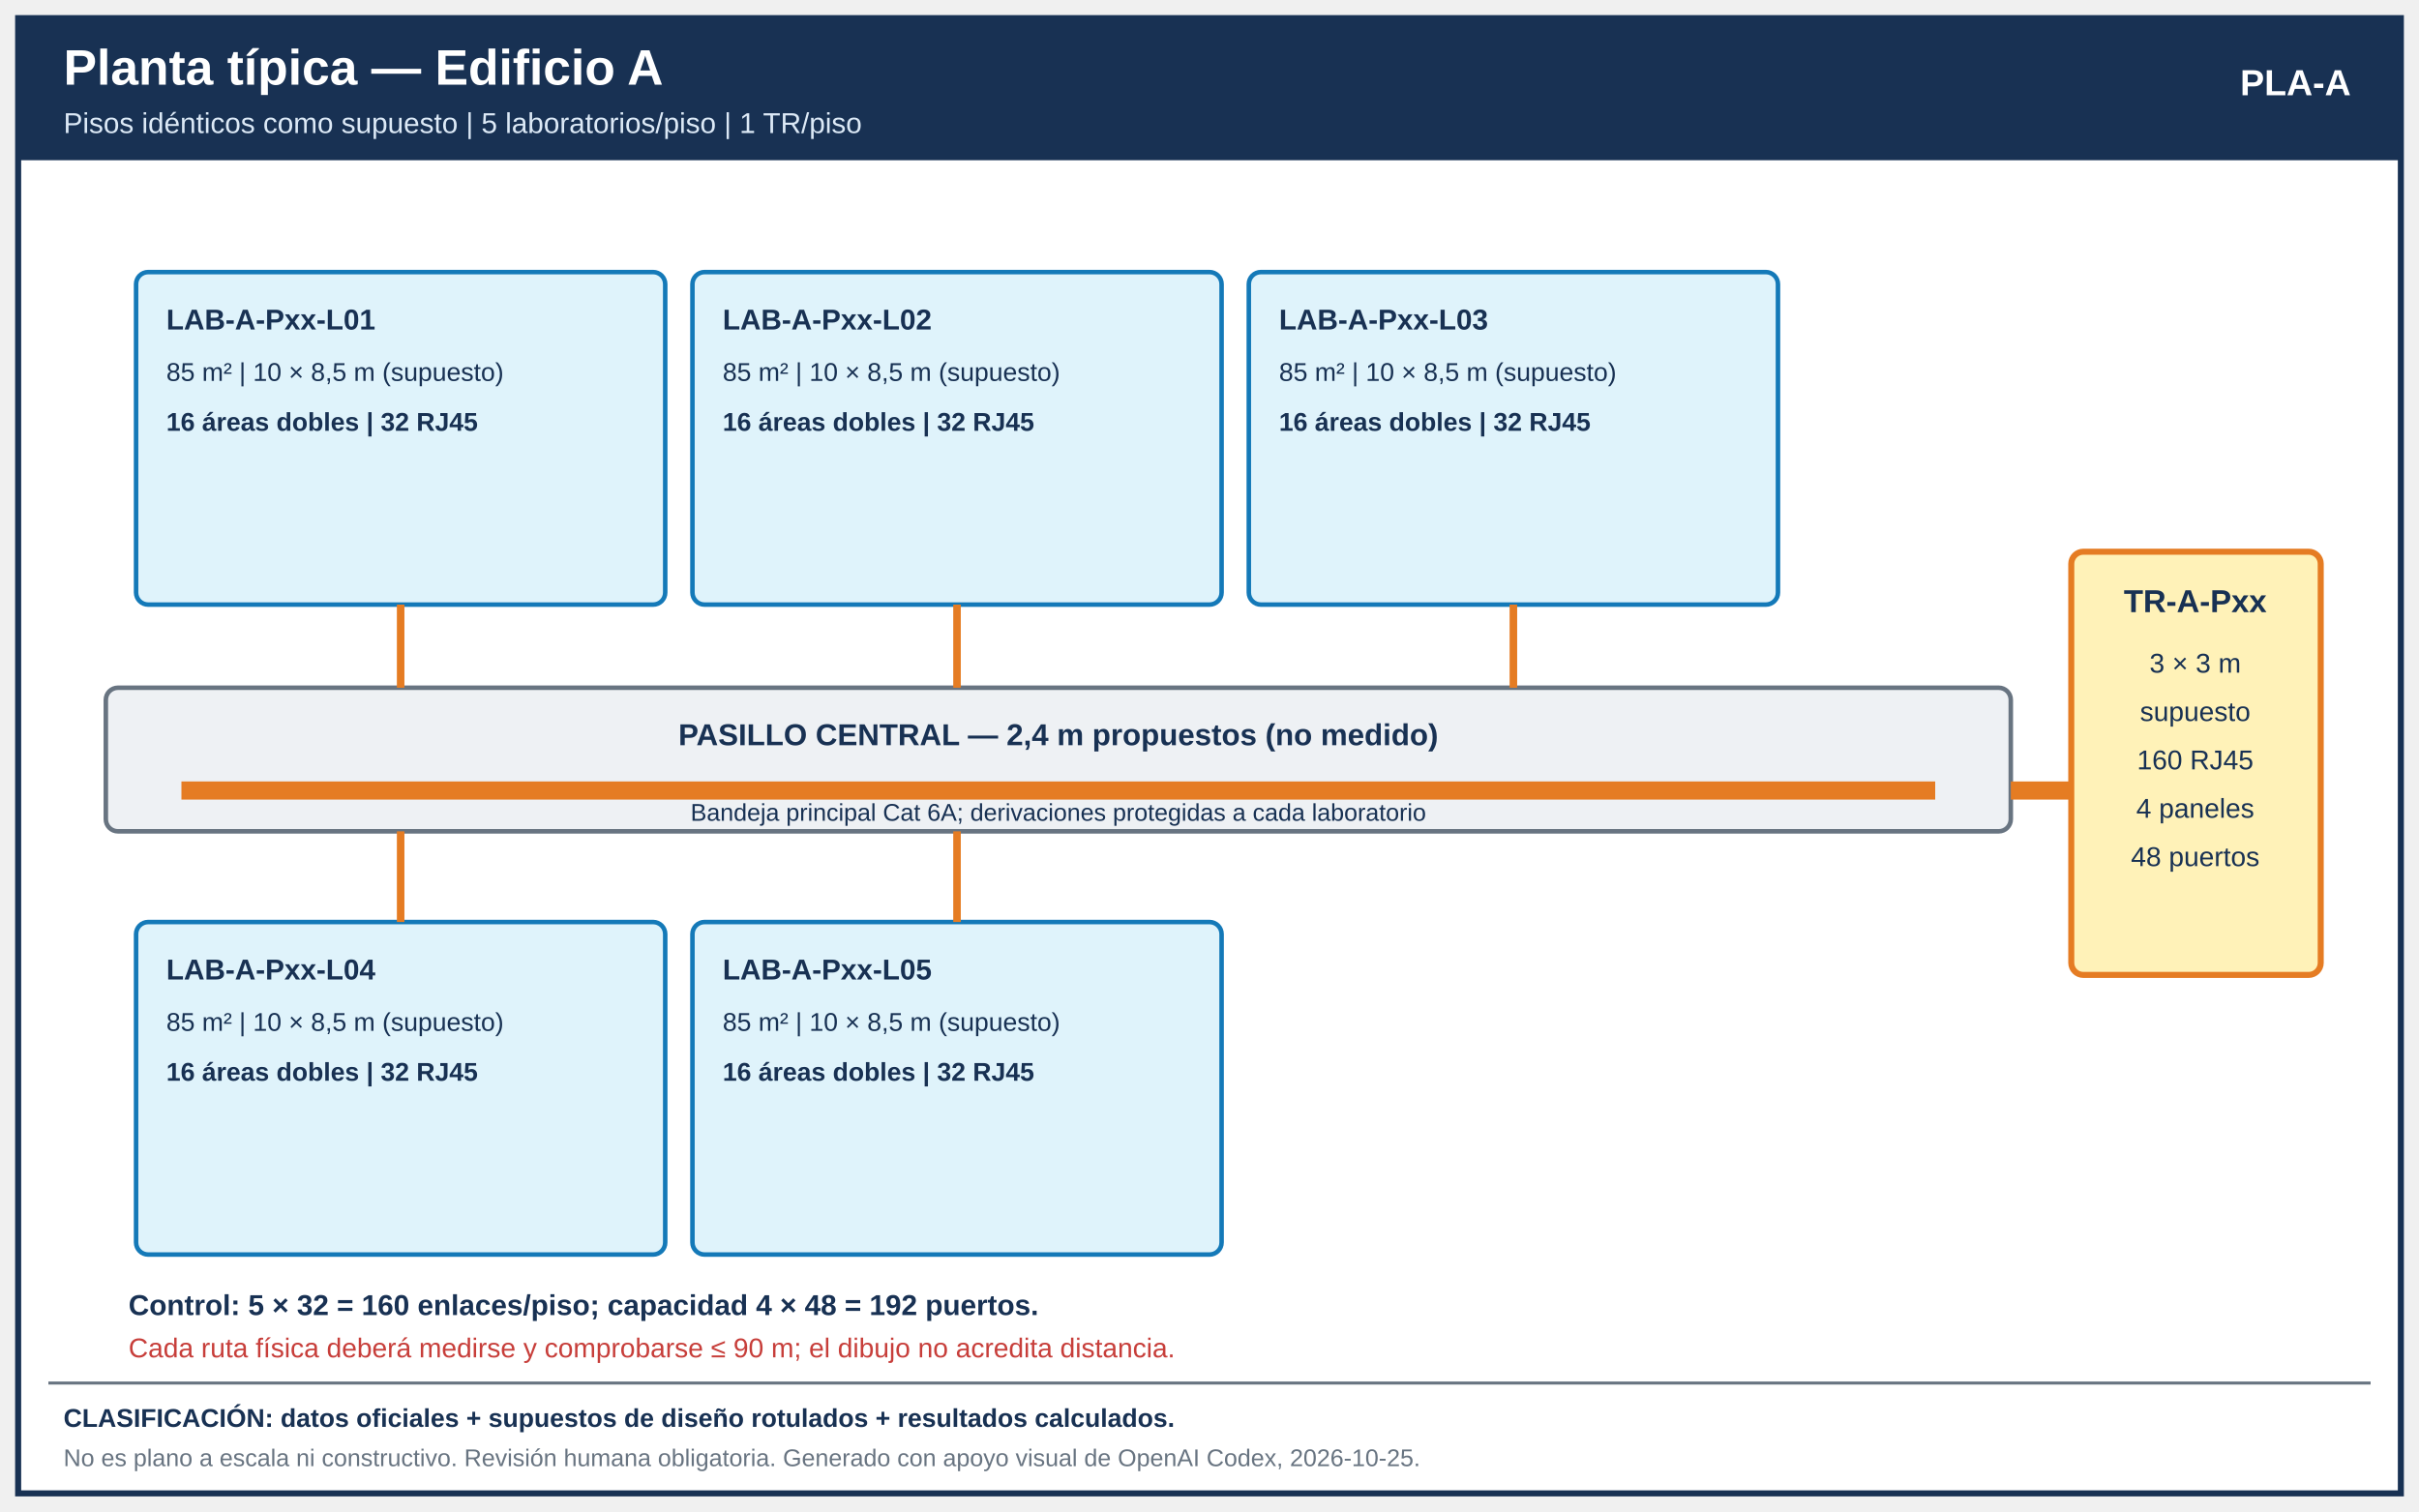
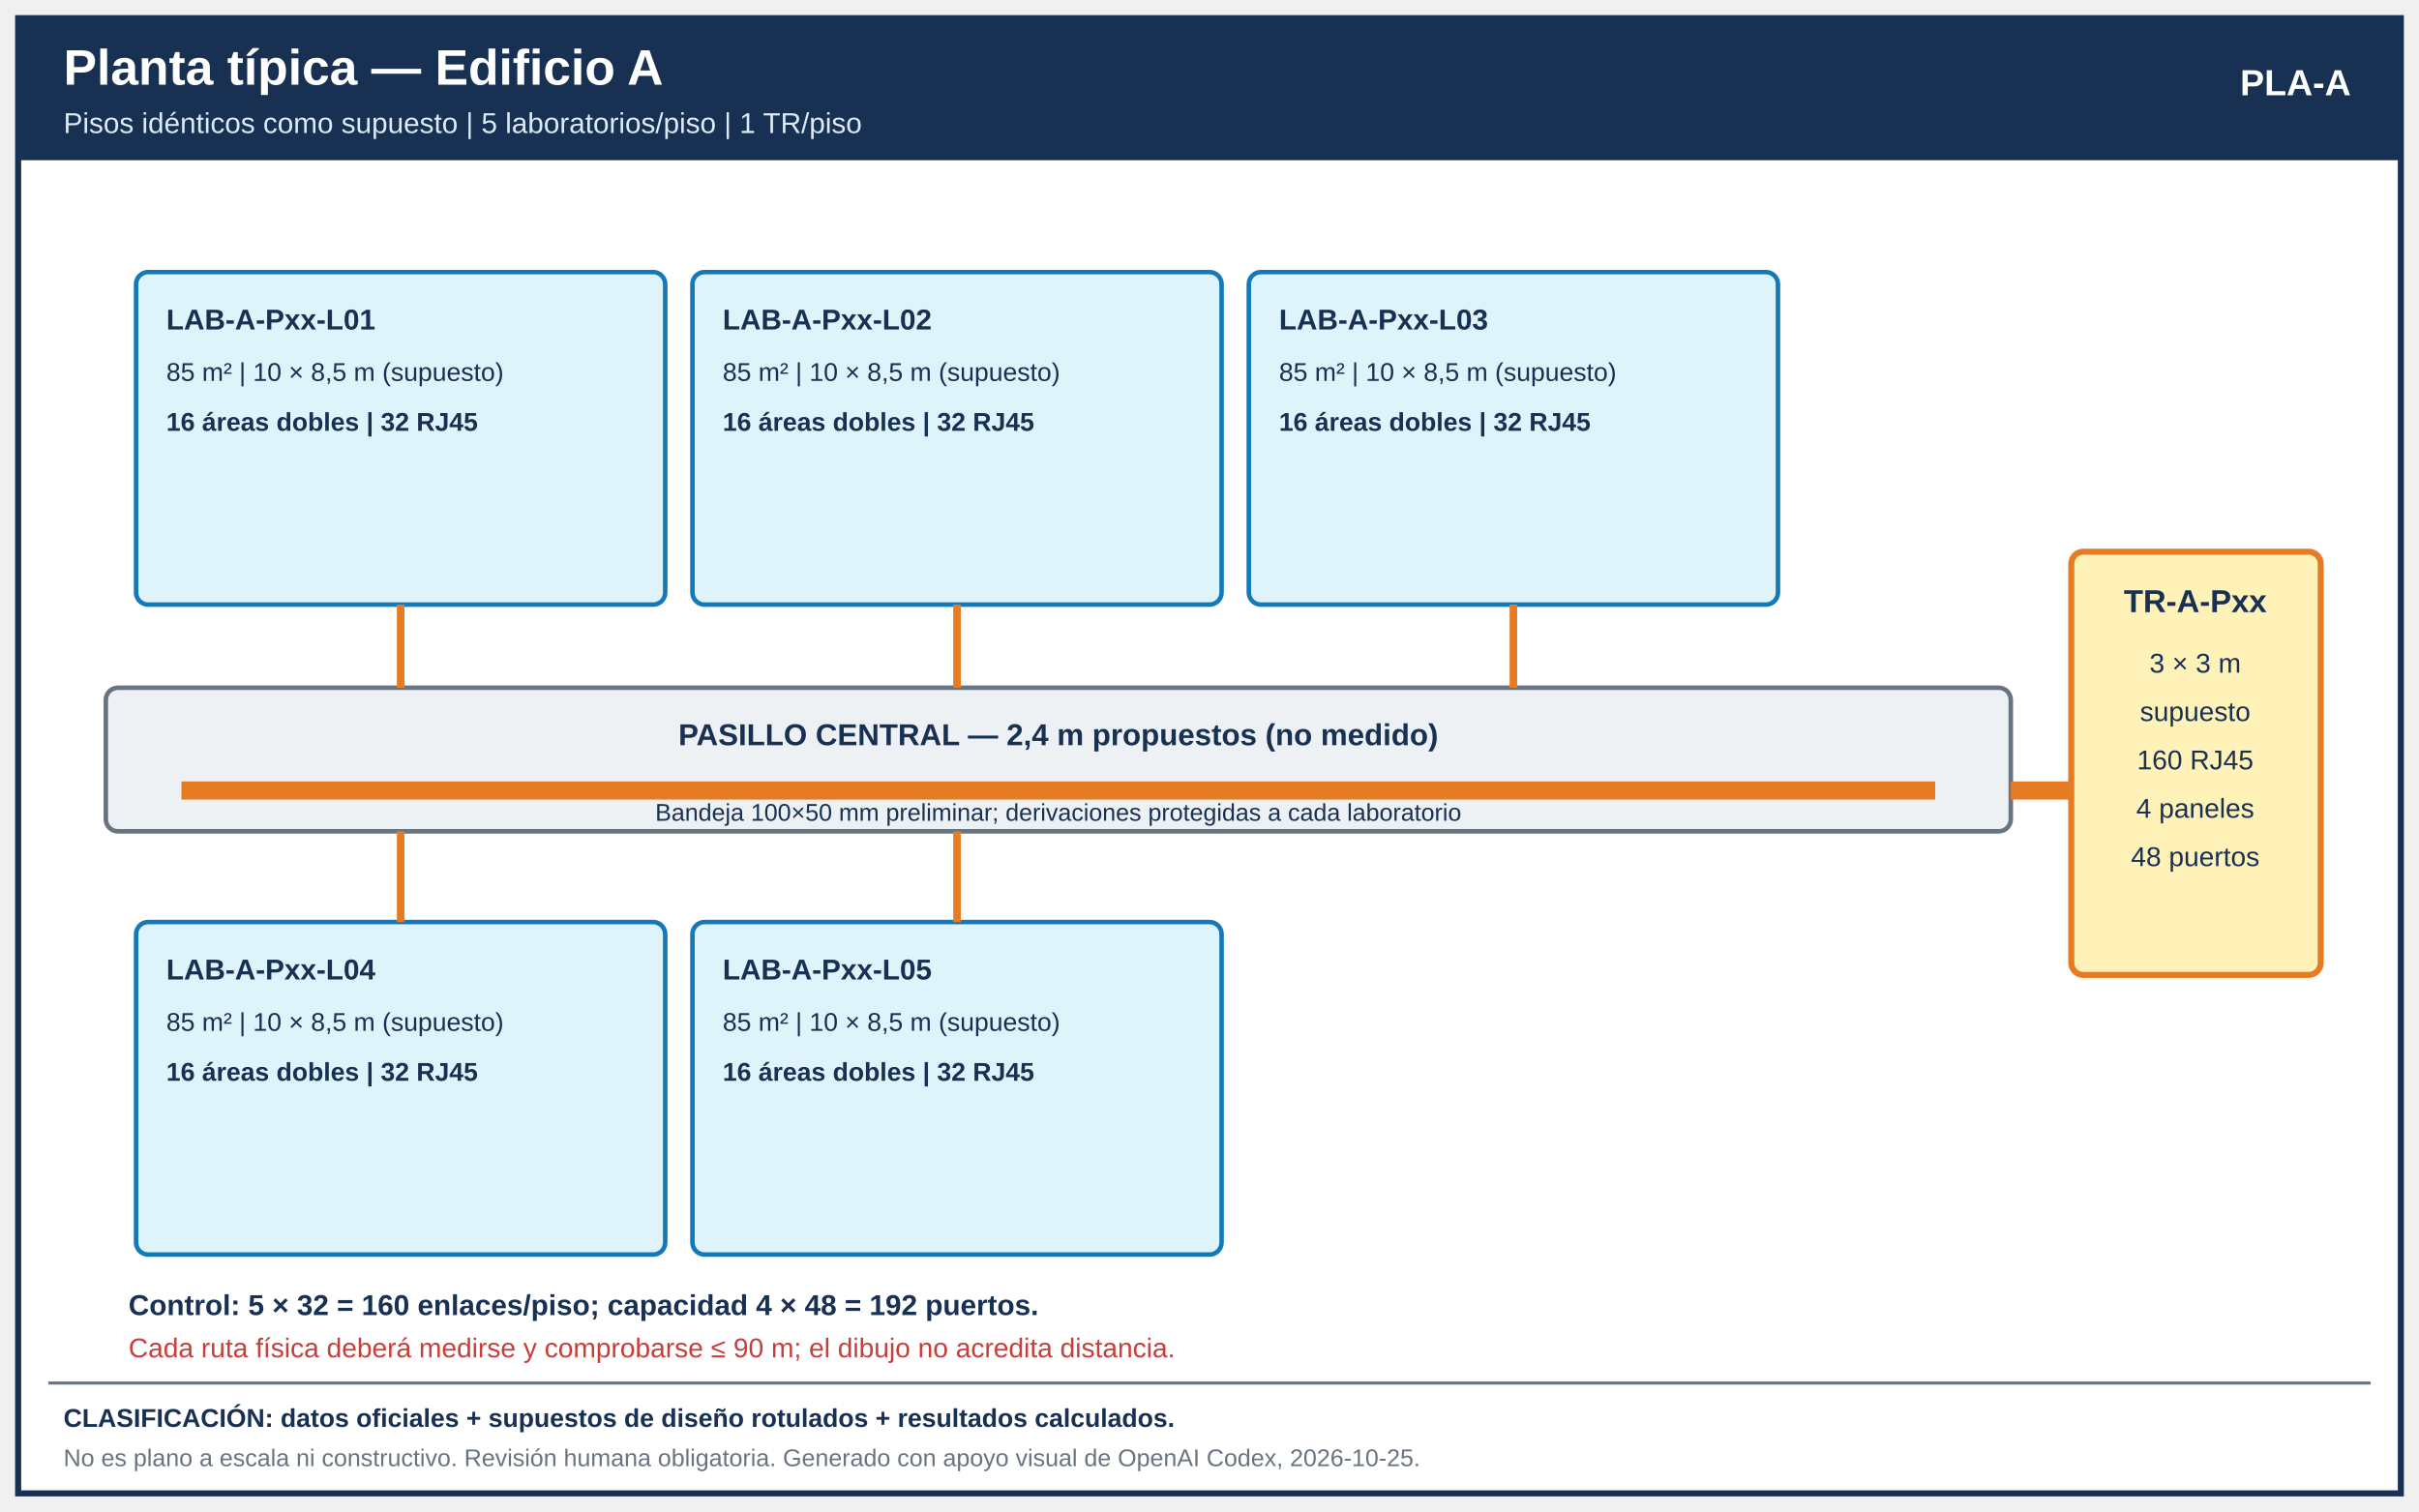
<svg xmlns="http://www.w3.org/2000/svg" width="1600" height="1000" viewBox="0 0 1600 1000">
  <defs>
    <marker id="arrow" markerWidth="10" markerHeight="10" refX="9" refY="3" orient="auto" markerUnits="strokeWidth">
      <path d="M0,0 L0,6 L9,3 z" fill="#183153" />
    </marker>
  </defs>
  <style>text{font-family:Arial,Helvetica,sans-serif}.small{font-size:18px}.tiny{font-size:15px}</style>
  <rect x="12" y="12" width="1576" height="976" rx="0" fill="white" stroke="#183153" stroke-width="4" />
  <rect x="12" y="12" width="1576" height="94" rx="0" fill="#183153" stroke="#183153" stroke-width="0" />
  <text x="42" y="56" font-size="33" font-weight="bold" text-anchor="start" fill="white">Planta típica — Edificio A</text>
  <text x="42" y="88" font-size="19" font-weight="normal" text-anchor="start" fill="#dce9f6">Pisos idénticos como supuesto | 5 laboratorios/piso | 1 TR/piso</text>
  <text x="1555" y="63" font-size="24" font-weight="bold" text-anchor="end" fill="white">PLA-A</text>
  <rect x="90" y="180" width="350" height="220" rx="8" fill="#dff3fb" stroke="#1479b8" stroke-width="3" />
  <text x="110" y="218" font-size="19" font-weight="bold" text-anchor="start" fill="#183153">LAB-A-Pxx-L01</text>
  <text x="110" y="252" font-size="17" font-weight="normal" text-anchor="start" fill="#183153">85 m² | 10 × 8,5 m (supuesto)</text>
  <text x="110" y="285" font-size="17" font-weight="bold" text-anchor="start" fill="#183153">16 áreas dobles | 32 RJ45</text>
  <rect x="458" y="180" width="350" height="220" rx="8" fill="#dff3fb" stroke="#1479b8" stroke-width="3" />
  <text x="478" y="218" font-size="19" font-weight="bold" text-anchor="start" fill="#183153">LAB-A-Pxx-L02</text>
  <text x="478" y="252" font-size="17" font-weight="normal" text-anchor="start" fill="#183153">85 m² | 10 × 8,5 m (supuesto)</text>
  <text x="478" y="285" font-size="17" font-weight="bold" text-anchor="start" fill="#183153">16 áreas dobles | 32 RJ45</text>
  <rect x="826" y="180" width="350" height="220" rx="8" fill="#dff3fb" stroke="#1479b8" stroke-width="3" />
  <text x="846" y="218" font-size="19" font-weight="bold" text-anchor="start" fill="#183153">LAB-A-Pxx-L03</text>
  <text x="846" y="252" font-size="17" font-weight="normal" text-anchor="start" fill="#183153">85 m² | 10 × 8,5 m (supuesto)</text>
  <text x="846" y="285" font-size="17" font-weight="bold" text-anchor="start" fill="#183153">16 áreas dobles | 32 RJ45</text>
  <rect x="90" y="610" width="350" height="220" rx="8" fill="#dff3fb" stroke="#1479b8" stroke-width="3" />
  <text x="110" y="648" font-size="19" font-weight="bold" text-anchor="start" fill="#183153">LAB-A-Pxx-L04</text>
  <text x="110" y="682" font-size="17" font-weight="normal" text-anchor="start" fill="#183153">85 m² | 10 × 8,5 m (supuesto)</text>
  <text x="110" y="715" font-size="17" font-weight="bold" text-anchor="start" fill="#183153">16 áreas dobles | 32 RJ45</text>
  <rect x="458" y="610" width="350" height="220" rx="8" fill="#dff3fb" stroke="#1479b8" stroke-width="3" />
  <text x="478" y="648" font-size="19" font-weight="bold" text-anchor="start" fill="#183153">LAB-A-Pxx-L05</text>
  <text x="478" y="682" font-size="17" font-weight="normal" text-anchor="start" fill="#183153">85 m² | 10 × 8,5 m (supuesto)</text>
  <text x="478" y="715" font-size="17" font-weight="bold" text-anchor="start" fill="#183153">16 áreas dobles | 32 RJ45</text>
  <rect x="70" y="455" width="1260" height="95" rx="8" fill="#eef1f4" stroke="#687481" stroke-width="3" />
  <text x="700" y="493" font-size="20" font-weight="bold" text-anchor="middle" fill="#183153">PASILLO CENTRAL — 2,4 m propuestos (no medido)</text>
  <line x1="120" y1="523" x2="1280" y2="523" stroke="#e57c23" stroke-width="12" fill="none" />
-   <text x="700" y="543" font-size="16" font-weight="normal" text-anchor="middle" fill="#183153">Bandeja principal Cat 6A; derivaciones protegidas a cada laboratorio</text>
+   <text x="700" y="543" font-size="16" font-weight="normal" text-anchor="middle" fill="#183153">Bandeja 100×50 mm preliminar; derivaciones protegidas a cada laboratorio</text>
  <rect x="1370" y="365" width="165" height="280" rx="8" fill="#fff2b8" stroke="#e57c23" stroke-width="4" />
  <text x="1452" y="405" font-size="21" font-weight="bold" text-anchor="middle" fill="#183153">TR-A-Pxx</text>
  <text x="1452" y="445" font-size="18" font-weight="normal" text-anchor="middle" fill="#183153">3 × 3 m</text>
  <text x="1452" y="477" font-size="18" font-weight="normal" text-anchor="middle" fill="#183153">supuesto</text>
  <text x="1452" y="509" font-size="18" font-weight="normal" text-anchor="middle" fill="#183153">160 RJ45</text>
  <text x="1452" y="541" font-size="18" font-weight="normal" text-anchor="middle" fill="#183153">4 paneles</text>
  <text x="1452" y="573" font-size="18" font-weight="normal" text-anchor="middle" fill="#183153">48 puertos</text>
  <line x1="1330" y1="523" x2="1370" y2="523" stroke="#e57c23" stroke-width="12" fill="none" />
  <line x1="265.0" y1="455" x2="265.0" y2="400" stroke="#e57c23" stroke-width="5" fill="none" />
  <line x1="633.0" y1="455" x2="633.0" y2="400" stroke="#e57c23" stroke-width="5" fill="none" />
  <line x1="1001.0" y1="455" x2="1001.0" y2="400" stroke="#e57c23" stroke-width="5" fill="none" />
  <line x1="265.0" y1="550" x2="265.0" y2="610" stroke="#e57c23" stroke-width="5" fill="none" />
  <line x1="633.0" y1="550" x2="633.0" y2="610" stroke="#e57c23" stroke-width="5" fill="none" />
  <text x="85" y="870" font-size="19" font-weight="bold" text-anchor="start" fill="#183153">Control: 5 × 32 = 160 enlaces/piso; capacidad 4 × 48 = 192 puertos.</text>
  <text x="85" y="898" font-size="18" font-weight="normal" text-anchor="start" fill="#c73e3a">Cada ruta física deberá medirse y comprobarse ≤ 90 m; el dibujo no acredita distancia.</text>
  <line x1="32" y1="915" x2="1568" y2="915" stroke="#687481" stroke-width="2" fill="none" />
  <text x="42" y="944" font-size="17" font-weight="bold" text-anchor="start" fill="#183153">CLASIFICACIÓN: datos oficiales + supuestos de diseño rotulados + resultados calculados.</text>
  <text x="42" y="970" font-size="16" font-weight="normal" text-anchor="start" fill="#687481">No es plano a escala ni constructivo. Revisión humana obligatoria. Generado con apoyo visual de OpenAI Codex, 2026-10-25.</text>
</svg>
